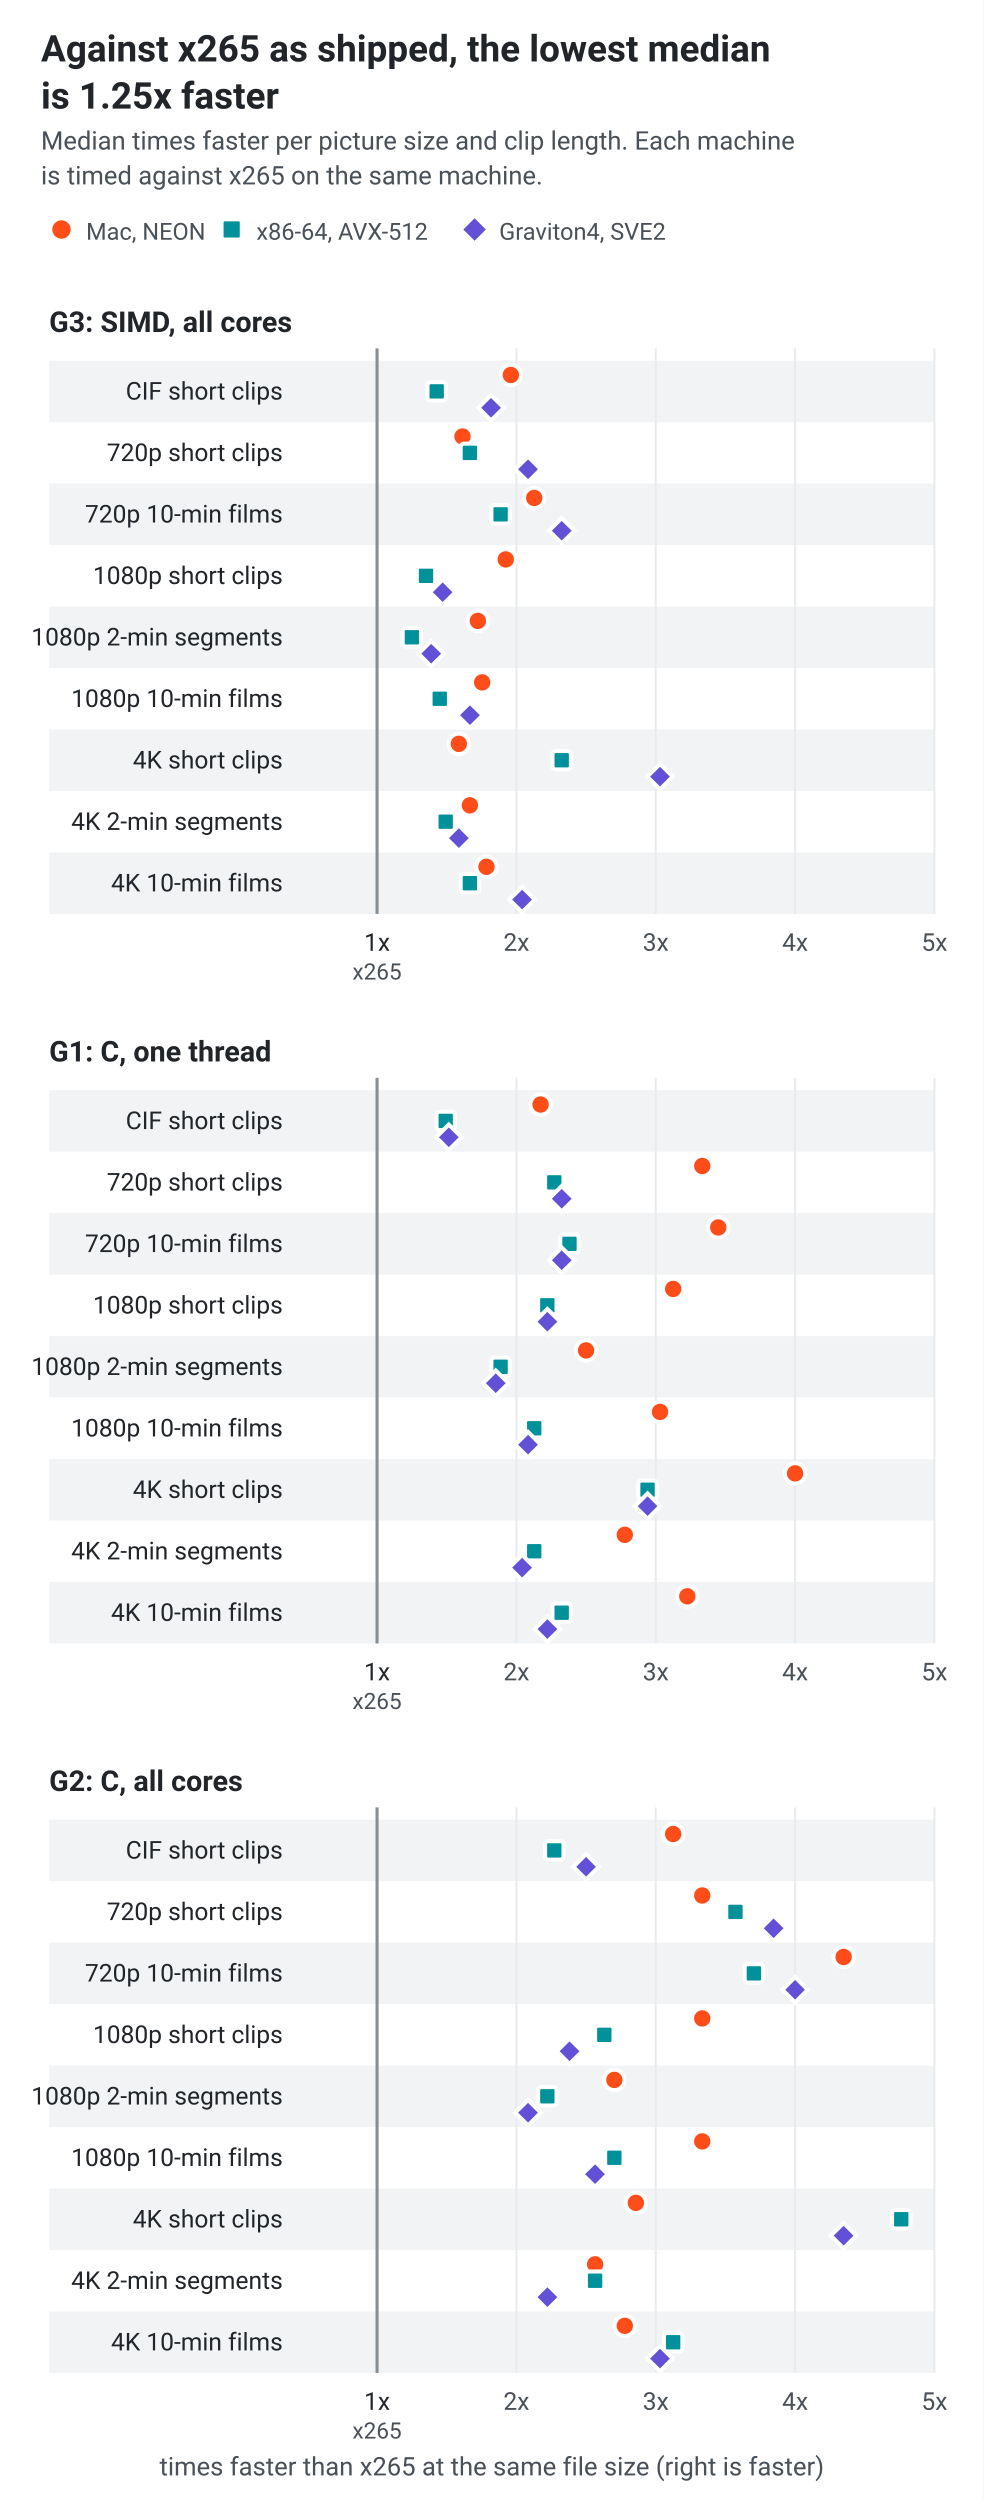
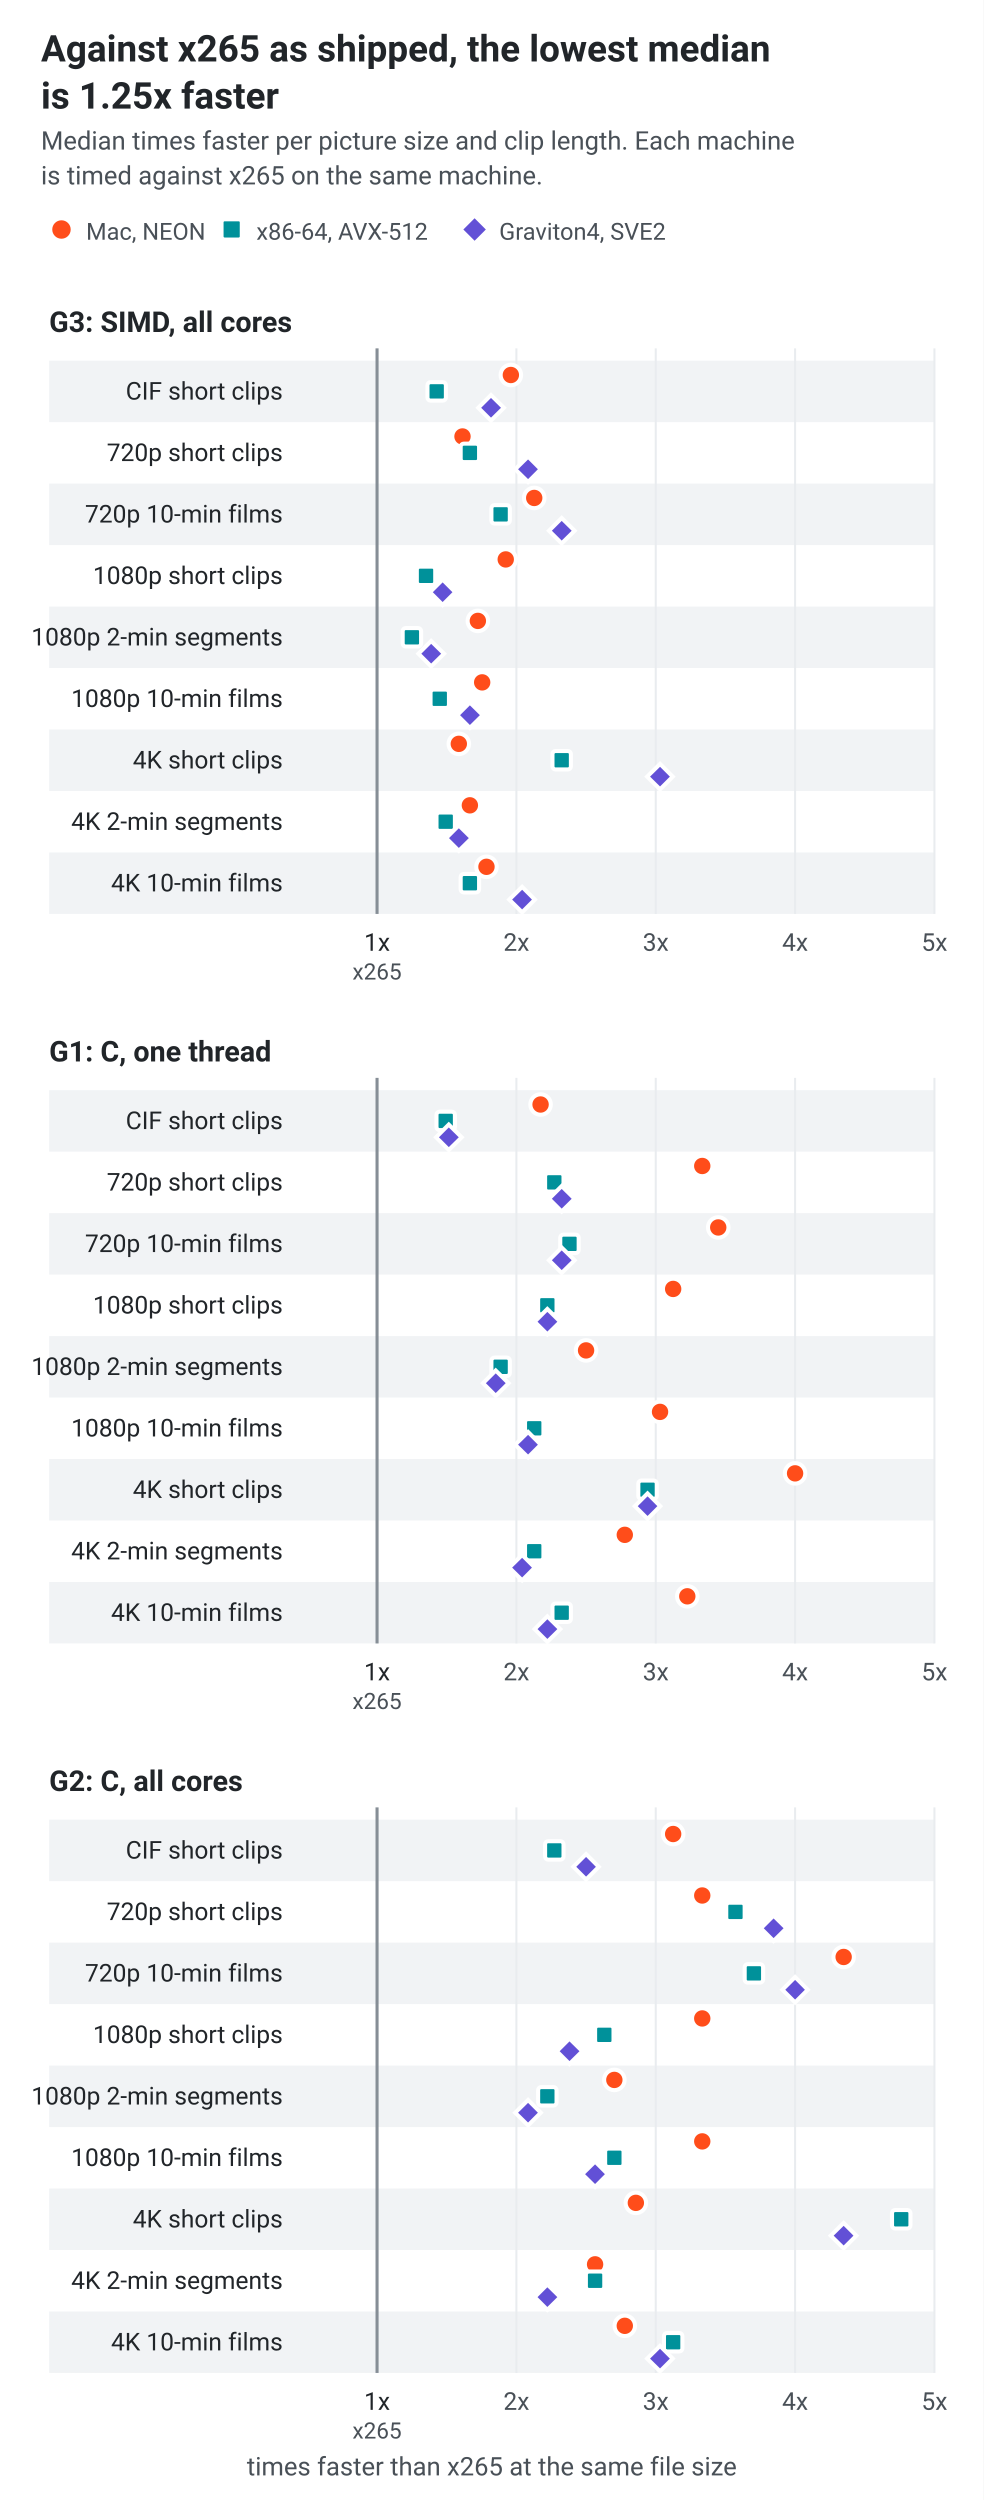
<svg xmlns="http://www.w3.org/2000/svg" width="480" height="1220" viewBox="0 0 480 1220" role="img">
  <style>
.bg{fill:#ffffff}.t1{fill:#212529}.t2{fill:#495057}.grid{stroke:#e9ecef}
.base{stroke:#868e96}.ring{stroke:#ffffff}.med{stroke:#212529}.band{fill:#f1f3f5}
.s1{fill:#ff4d1a}.s2{fill:#00919a}.s3{fill:#6250d6}.sx{fill:#868e96}
.l1{stroke:#ff4d1a}.l2{stroke:#00919a}.l3{stroke:#6250d6}.lx{stroke:#868e96}.span{stroke:#dee2e6}
.note{fill:#b8330a}.wash{fill:#ffe8dc}
text{font-family:system-ui,-apple-system,"Segoe UI",Roboto,Helvetica,Arial,sans-serif}
@media (prefers-color-scheme:dark){
.bg{fill:#1b1c1e}.t1{fill:#e9ecee}.t2{fill:#b6bcc1}.grid{stroke:#2e3135}
.base{stroke:#8f959a}.ring{stroke:#1b1c1e}.med{stroke:#e9ecee}.band{fill:#23262a}
.s1{fill:#ff4d1a}.s2{fill:#12a3ad}.s3{fill:#9085e9}.sx{fill:#8f959a}
.l1{stroke:#ff4d1a}.l2{stroke:#12a3ad}.l3{stroke:#9085e9}.lx{stroke:#8f959a}.span{stroke:#3a3e43}
.note{fill:#ff8a5c}.wash{fill:#45200f}}
</style>
  <rect width="100%" height="100%" class="bg" />
  <text x="20" y="30" font-size="18" class="t1" font-weight="600">Against x265 as shipped, the lowest median</text>
  <text x="20" y="53" font-size="18" class="t1" font-weight="600">is 1.25x faster</text>
  <text x="20" y="73" font-size="12.5" class="t2">Median times faster per picture size and clip length. Each machine</text>
  <text x="20" y="90" font-size="12.5" class="t2">is timed against x265 on the same machine.</text>
  <g transform="translate(0 26)">
    <circle cx="30.0" cy="86.0" r="5.5" class="s1 ring" stroke-width="2" />
    <text x="42.0" y="91.0" font-size="11.5" class="t2" text-anchor="start">Mac, NEON</text>
    <rect x="108.1" y="81.0" width="9.9" height="9.9" rx="1.5" class="s2 ring" stroke-width="2" />
    <text x="125.1" y="91.0" font-size="11.5" class="t2" text-anchor="start">x86-64, AVX-512</text>
    <polygon points="231.6,79.1 238.5,86.0 231.6,92.9 224.7,86.0" class="s3 ring" stroke-width="2" />
    <text x="243.6" y="91.0" font-size="11.5" class="t2" text-anchor="start">Graviton4, SVE2</text>
    <rect x="24" y="150.0" width="432" height="30" class="band" />
    <text x="138.0" y="169.0" font-size="12" class="t1" text-anchor="end">CIF short clips</text>
    <text x="138.0" y="199.0" font-size="12" class="t1" text-anchor="end">720p short clips</text>
    <rect x="24" y="210.0" width="432" height="30" class="band" />
    <text x="138.0" y="229.0" font-size="12" class="t1" text-anchor="end">720p 10-min films</text>
    <text x="138.0" y="259.0" font-size="12" class="t1" text-anchor="end">1080p short clips</text>
    <rect x="24" y="270.0" width="432" height="30" class="band" />
    <text x="138.0" y="289.0" font-size="12" class="t1" text-anchor="end">1080p 2-min segments</text>
    <text x="138.0" y="319.0" font-size="12" class="t1" text-anchor="end">1080p 10-min films</text>
    <rect x="24" y="330.0" width="432" height="30" class="band" />
    <text x="138.0" y="349.0" font-size="12" class="t1" text-anchor="end">4K short clips</text>
    <text x="138.0" y="379.0" font-size="12" class="t1" text-anchor="end">4K 2-min segments</text>
    <rect x="24" y="390.0" width="432" height="30" class="band" />
    <text x="138.0" y="409.0" font-size="12" class="t1" text-anchor="end">4K 10-min films</text>
    <text x="24.0" y="136.0" font-size="14" class="t1" text-anchor="start" font-weight="600">G3: SIMD, all cores</text>
    <line x1="252.0" y1="144.0" x2="252.0" y2="420.0" class="grid" stroke-width="1" />
    <text x="252.0" y="438.0" font-size="12" class="t2" text-anchor="middle">2x</text>
    <line x1="320.0" y1="144.0" x2="320.0" y2="420.0" class="grid" stroke-width="1" />
    <text x="320.0" y="438.0" font-size="12" class="t2" text-anchor="middle">3x</text>
    <line x1="388.0" y1="144.0" x2="388.0" y2="420.0" class="grid" stroke-width="1" />
    <text x="388.0" y="438.0" font-size="12" class="t2" text-anchor="middle">4x</text>
    <line x1="456.0" y1="144.0" x2="456.0" y2="420.0" class="grid" stroke-width="1" />
    <text x="456.0" y="438.0" font-size="12" class="t2" text-anchor="middle">5x</text>
    <line x1="184.0" y1="144.0" x2="184.0" y2="420.0" class="base" stroke-width="1.5" />
    <text x="184.0" y="438.0" font-size="12" class="t1" text-anchor="middle">1x</text>
    <text x="184.0" y="452.0" font-size="11" class="t2" text-anchor="middle">x265</text>
    <circle cx="249.3" cy="157.0" r="5" class="s1 ring" stroke-width="2" />
    <rect x="208.6" y="160.5" width="9.0" height="9.0" rx="1.5" class="s2 ring" stroke-width="2" />
    <polygon points="239.6,166.8 245.9,173.0 239.6,179.2 233.4,173.0" class="s3 ring" stroke-width="2" />
    <circle cx="225.7" cy="187.0" r="5" class="s1 ring" stroke-width="2" />
    <rect x="224.8" y="190.5" width="9.0" height="9.0" rx="1.5" class="s2 ring" stroke-width="2" />
    <polygon points="257.7,196.8 263.9,203.0 257.7,209.2 251.4,203.0" class="s3 ring" stroke-width="2" />
    <circle cx="260.7" cy="217.0" r="5" class="s1 ring" stroke-width="2" />
    <rect x="239.8" y="220.5" width="9.0" height="9.0" rx="1.5" class="s2 ring" stroke-width="2" />
    <polygon points="274.1,226.8 280.4,233.0 274.1,239.2 267.9,233.0" class="s3 ring" stroke-width="2" />
    <circle cx="246.8" cy="247.0" r="5" class="s1 ring" stroke-width="2" />
    <rect x="203.4" y="250.5" width="9.0" height="9.0" rx="1.5" class="s2 ring" stroke-width="2" />
    <polygon points="216.0,256.8 222.2,263.0 216.0,269.2 209.8,263.0" class="s3 ring" stroke-width="2" />
    <circle cx="233.2" cy="277.0" r="5" class="s1 ring" stroke-width="2" />
    <rect x="196.5" y="280.5" width="9.0" height="9.0" rx="1.5" class="s2 ring" stroke-width="2" />
    <polygon points="210.4,286.8 216.7,293.0 210.4,299.2 204.2,293.0" class="s3 ring" stroke-width="2" />
    <circle cx="235.3" cy="307.0" r="5" class="s1 ring" stroke-width="2" />
    <rect x="210.1" y="310.5" width="9.0" height="9.0" rx="1.5" class="s2 ring" stroke-width="2" />
    <polygon points="229.3,316.8 235.6,323.0 229.3,329.2 223.1,323.0" class="s3 ring" stroke-width="2" />
    <circle cx="223.9" cy="337.0" r="5" class="s1 ring" stroke-width="2" />
    <rect x="269.6" y="340.5" width="9.0" height="9.0" rx="1.5" class="s2 ring" stroke-width="2" />
    <polygon points="322.1,346.8 328.3,353.0 322.1,359.2 315.8,353.0" class="s3 ring" stroke-width="2" />
    <circle cx="229.3" cy="367.0" r="5" class="s1 ring" stroke-width="2" />
    <rect x="213.0" y="370.5" width="9.0" height="9.0" rx="1.5" class="s2 ring" stroke-width="2" />
    <polygon points="223.9,376.8 230.2,383.0 223.9,389.2 217.7,383.0" class="s3 ring" stroke-width="2" />
    <circle cx="237.4" cy="397.0" r="5" class="s1 ring" stroke-width="2" />
    <rect x="224.8" y="400.5" width="9.0" height="9.0" rx="1.5" class="s2 ring" stroke-width="2" />
    <polygon points="254.8,406.8 261.0,413.0 254.8,419.2 248.5,413.0" class="s3 ring" stroke-width="2" />
    <rect x="24" y="506.0" width="432" height="30" class="band" />
    <text x="138.0" y="525.0" font-size="12" class="t1" text-anchor="end">CIF short clips</text>
    <text x="138.0" y="555.0" font-size="12" class="t1" text-anchor="end">720p short clips</text>
    <rect x="24" y="566.0" width="432" height="30" class="band" />
    <text x="138.0" y="585.0" font-size="12" class="t1" text-anchor="end">720p 10-min films</text>
    <text x="138.0" y="615.0" font-size="12" class="t1" text-anchor="end">1080p short clips</text>
    <rect x="24" y="626.0" width="432" height="30" class="band" />
    <text x="138.0" y="645.0" font-size="12" class="t1" text-anchor="end">1080p 2-min segments</text>
    <text x="138.0" y="675.0" font-size="12" class="t1" text-anchor="end">1080p 10-min films</text>
    <rect x="24" y="686.0" width="432" height="30" class="band" />
    <text x="138.0" y="705.0" font-size="12" class="t1" text-anchor="end">4K short clips</text>
    <text x="138.0" y="735.0" font-size="12" class="t1" text-anchor="end">4K 2-min segments</text>
    <rect x="24" y="746.0" width="432" height="30" class="band" />
    <text x="138.0" y="765.0" font-size="12" class="t1" text-anchor="end">4K 10-min films</text>
    <text x="24.0" y="492.0" font-size="14" class="t1" text-anchor="start" font-weight="600">G1: C, one thread</text>
    <line x1="252.0" y1="500.0" x2="252.0" y2="776.0" class="grid" stroke-width="1" />
    <text x="252.0" y="794.0" font-size="12" class="t2" text-anchor="middle">2x</text>
    <line x1="320.0" y1="500.0" x2="320.0" y2="776.0" class="grid" stroke-width="1" />
    <text x="320.0" y="794.0" font-size="12" class="t2" text-anchor="middle">3x</text>
    <line x1="388.0" y1="500.0" x2="388.0" y2="776.0" class="grid" stroke-width="1" />
    <text x="388.0" y="794.0" font-size="12" class="t2" text-anchor="middle">4x</text>
    <line x1="456.0" y1="500.0" x2="456.0" y2="776.0" class="grid" stroke-width="1" />
    <text x="456.0" y="794.0" font-size="12" class="t2" text-anchor="middle">5x</text>
    <line x1="184.0" y1="500.0" x2="184.0" y2="776.0" class="base" stroke-width="1.5" />
    <text x="184.0" y="794.0" font-size="12" class="t1" text-anchor="middle">1x</text>
    <text x="184.0" y="808.0" font-size="11" class="t2" text-anchor="middle">x265</text>
    <circle cx="263.8" cy="513.0" r="5" class="s1 ring" stroke-width="2" />
    <rect x="213.0" y="516.5" width="9.0" height="9.0" rx="1.5" class="s2 ring" stroke-width="2" />
    <polygon points="219.0,522.8 225.3,529.0 219.0,535.2 212.8,529.0" class="s3 ring" stroke-width="2" />
    <circle cx="342.7" cy="543.0" r="5" class="s1 ring" stroke-width="2" />
    <rect x="266.0" y="546.5" width="9.0" height="9.0" rx="1.5" class="s2 ring" stroke-width="2" />
    <polygon points="274.1,552.8 280.4,559.0 274.1,565.2 267.9,559.0" class="s3 ring" stroke-width="2" />
    <circle cx="350.5" cy="573.0" r="5" class="s1 ring" stroke-width="2" />
    <rect x="273.4" y="576.5" width="9.0" height="9.0" rx="1.5" class="s2 ring" stroke-width="2" />
    <polygon points="274.1,582.8 280.4,589.0 274.1,595.2 267.9,589.0" class="s3 ring" stroke-width="2" />
    <circle cx="328.5" cy="603.0" r="5" class="s1 ring" stroke-width="2" />
    <rect x="262.6" y="606.5" width="9.0" height="9.0" rx="1.5" class="s2 ring" stroke-width="2" />
    <polygon points="267.1,612.8 273.4,619.0 267.1,625.2 260.9,619.0" class="s3 ring" stroke-width="2" />
    <circle cx="286.0" cy="633.0" r="5" class="s1 ring" stroke-width="2" />
    <rect x="239.8" y="636.5" width="9.0" height="9.0" rx="1.5" class="s2 ring" stroke-width="2" />
    <polygon points="241.9,642.8 248.2,649.0 241.9,655.2 235.7,649.0" class="s3 ring" stroke-width="2" />
    <circle cx="322.1" cy="663.0" r="5" class="s1 ring" stroke-width="2" />
    <rect x="256.2" y="666.5" width="9.0" height="9.0" rx="1.5" class="s2 ring" stroke-width="2" />
    <polygon points="257.7,672.8 263.9,679.0 257.7,685.2 251.4,679.0" class="s3 ring" stroke-width="2" />
    <circle cx="388.0" cy="693.0" r="5" class="s1 ring" stroke-width="2" />
    <rect x="311.5" y="696.5" width="9.0" height="9.0" rx="1.5" class="s2 ring" stroke-width="2" />
    <polygon points="316.0,702.8 322.2,709.0 316.0,715.2 309.8,709.0" class="s3 ring" stroke-width="2" />
    <circle cx="304.9" cy="723.0" r="5" class="s1 ring" stroke-width="2" />
    <rect x="256.2" y="726.5" width="9.0" height="9.0" rx="1.5" class="s2 ring" stroke-width="2" />
    <polygon points="254.8,732.8 261.0,739.0 254.8,745.2 248.5,739.0" class="s3 ring" stroke-width="2" />
    <circle cx="335.4" cy="753.0" r="5" class="s1 ring" stroke-width="2" />
    <rect x="269.6" y="756.5" width="9.0" height="9.0" rx="1.5" class="s2 ring" stroke-width="2" />
    <polygon points="267.1,762.8 273.4,769.0 267.1,775.2 260.9,769.0" class="s3 ring" stroke-width="2" />
    <rect x="24" y="862.0" width="432" height="30" class="band" />
    <text x="138.0" y="881.0" font-size="12" class="t1" text-anchor="end">CIF short clips</text>
    <text x="138.0" y="911.0" font-size="12" class="t1" text-anchor="end">720p short clips</text>
    <rect x="24" y="922.0" width="432" height="30" class="band" />
    <text x="138.0" y="941.0" font-size="12" class="t1" text-anchor="end">720p 10-min films</text>
    <text x="138.0" y="971.0" font-size="12" class="t1" text-anchor="end">1080p short clips</text>
    <rect x="24" y="982.0" width="432" height="30" class="band" />
    <text x="138.0" y="1001.0" font-size="12" class="t1" text-anchor="end">1080p 2-min segments</text>
    <text x="138.0" y="1031.0" font-size="12" class="t1" text-anchor="end">1080p 10-min films</text>
    <rect x="24" y="1042.0" width="432" height="30" class="band" />
    <text x="138.0" y="1061.0" font-size="12" class="t1" text-anchor="end">4K short clips</text>
    <text x="138.0" y="1091.0" font-size="12" class="t1" text-anchor="end">4K 2-min segments</text>
    <rect x="24" y="1102.0" width="432" height="30" class="band" />
    <text x="138.0" y="1121.0" font-size="12" class="t1" text-anchor="end">4K 10-min films</text>
    <text x="24.0" y="848.0" font-size="14" class="t1" text-anchor="start" font-weight="600">G2: C, all cores</text>
    <line x1="252.0" y1="856.0" x2="252.0" y2="1132.0" class="grid" stroke-width="1" />
    <text x="252.0" y="1150.0" font-size="12" class="t2" text-anchor="middle">2x</text>
    <line x1="320.0" y1="856.0" x2="320.0" y2="1132.0" class="grid" stroke-width="1" />
    <text x="320.0" y="1150.0" font-size="12" class="t2" text-anchor="middle">3x</text>
    <line x1="388.0" y1="856.0" x2="388.0" y2="1132.0" class="grid" stroke-width="1" />
    <text x="388.0" y="1150.0" font-size="12" class="t2" text-anchor="middle">4x</text>
    <line x1="456.0" y1="856.0" x2="456.0" y2="1132.0" class="grid" stroke-width="1" />
    <text x="456.0" y="1150.0" font-size="12" class="t2" text-anchor="middle">5x</text>
    <line x1="184.0" y1="856.0" x2="184.0" y2="1132.0" class="base" stroke-width="1.5" />
    <text x="184.0" y="1150.0" font-size="12" class="t1" text-anchor="middle">1x</text>
    <text x="184.0" y="1164.0" font-size="11" class="t2" text-anchor="middle">x265</text>
    <circle cx="328.5" cy="869.0" r="5" class="s1 ring" stroke-width="2" />
    <rect x="266.0" y="872.5" width="9.0" height="9.0" rx="1.5" class="s2 ring" stroke-width="2" />
    <polygon points="286.0,878.8 292.2,885.0 286.0,891.2 279.8,885.0" class="s3 ring" stroke-width="2" />
    <circle cx="342.7" cy="899.0" r="5" class="s1 ring" stroke-width="2" />
    <rect x="354.4" y="902.5" width="9.0" height="9.0" rx="1.5" class="s2 ring" stroke-width="2" />
    <polygon points="377.5,908.8 383.8,915.0 377.5,921.2 371.3,915.0" class="s3 ring" stroke-width="2" />
    <circle cx="411.7" cy="929.0" r="5" class="s1 ring" stroke-width="2" />
    <rect x="363.4" y="932.5" width="9.0" height="9.0" rx="1.5" class="s2 ring" stroke-width="2" />
    <polygon points="388.0,938.8 394.2,945.0 388.0,951.2 381.8,945.0" class="s3 ring" stroke-width="2" />
    <circle cx="342.7" cy="959.0" r="5" class="s1 ring" stroke-width="2" />
    <rect x="290.4" y="962.5" width="9.0" height="9.0" rx="1.5" class="s2 ring" stroke-width="2" />
    <polygon points="277.9,968.8 284.2,975.0 277.9,981.2 271.7,975.0" class="s3 ring" stroke-width="2" />
    <circle cx="299.8" cy="989.0" r="5" class="s1 ring" stroke-width="2" />
    <rect x="262.6" y="992.5" width="9.0" height="9.0" rx="1.5" class="s2 ring" stroke-width="2" />
    <polygon points="257.7,998.8 263.9,1005.0 257.7,1011.2 251.4,1005.0" class="s3 ring" stroke-width="2" />
    <circle cx="342.7" cy="1019.0" r="5" class="s1 ring" stroke-width="2" />
    <rect x="295.3" y="1022.5" width="9.0" height="9.0" rx="1.5" class="s2 ring" stroke-width="2" />
    <polygon points="290.4,1028.8 296.6,1035.0 290.4,1041.2 284.1,1035.0" class="s3 ring" stroke-width="2" />
    <circle cx="310.3" cy="1049.0" r="5" class="s1 ring" stroke-width="2" />
    <rect x="435.3" y="1052.5" width="9.0" height="9.0" rx="1.5" class="s2 ring" stroke-width="2" />
    <polygon points="411.7,1058.8 417.9,1065.0 411.7,1071.2 405.4,1065.0" class="s3 ring" stroke-width="2" />
    <circle cx="290.4" cy="1079.0" r="5" class="s1 ring" stroke-width="2" />
    <rect x="285.9" y="1082.5" width="9.0" height="9.0" rx="1.5" class="s2 ring" stroke-width="2" />
    <polygon points="267.1,1088.8 273.4,1095.0 267.1,1101.2 260.9,1095.0" class="s3 ring" stroke-width="2" />
    <circle cx="304.9" cy="1109.0" r="5" class="s1 ring" stroke-width="2" />
    <rect x="324.0" y="1112.5" width="9.0" height="9.0" rx="1.5" class="s2 ring" stroke-width="2" />
    <polygon points="322.1,1118.8 328.3,1125.0 322.1,1131.2 315.8,1125.0" class="s3 ring" stroke-width="2" />
-     <text x="240.0" y="1182.0" font-size="12.5" class="t2" text-anchor="middle">times faster than x265 at the same file size (right is faster)</text>
+     <text x="240.0" y="1182.0" font-size="12.5" class="t2" text-anchor="middle">times faster than x265 at the same file size</text>
  </g>
</svg>
